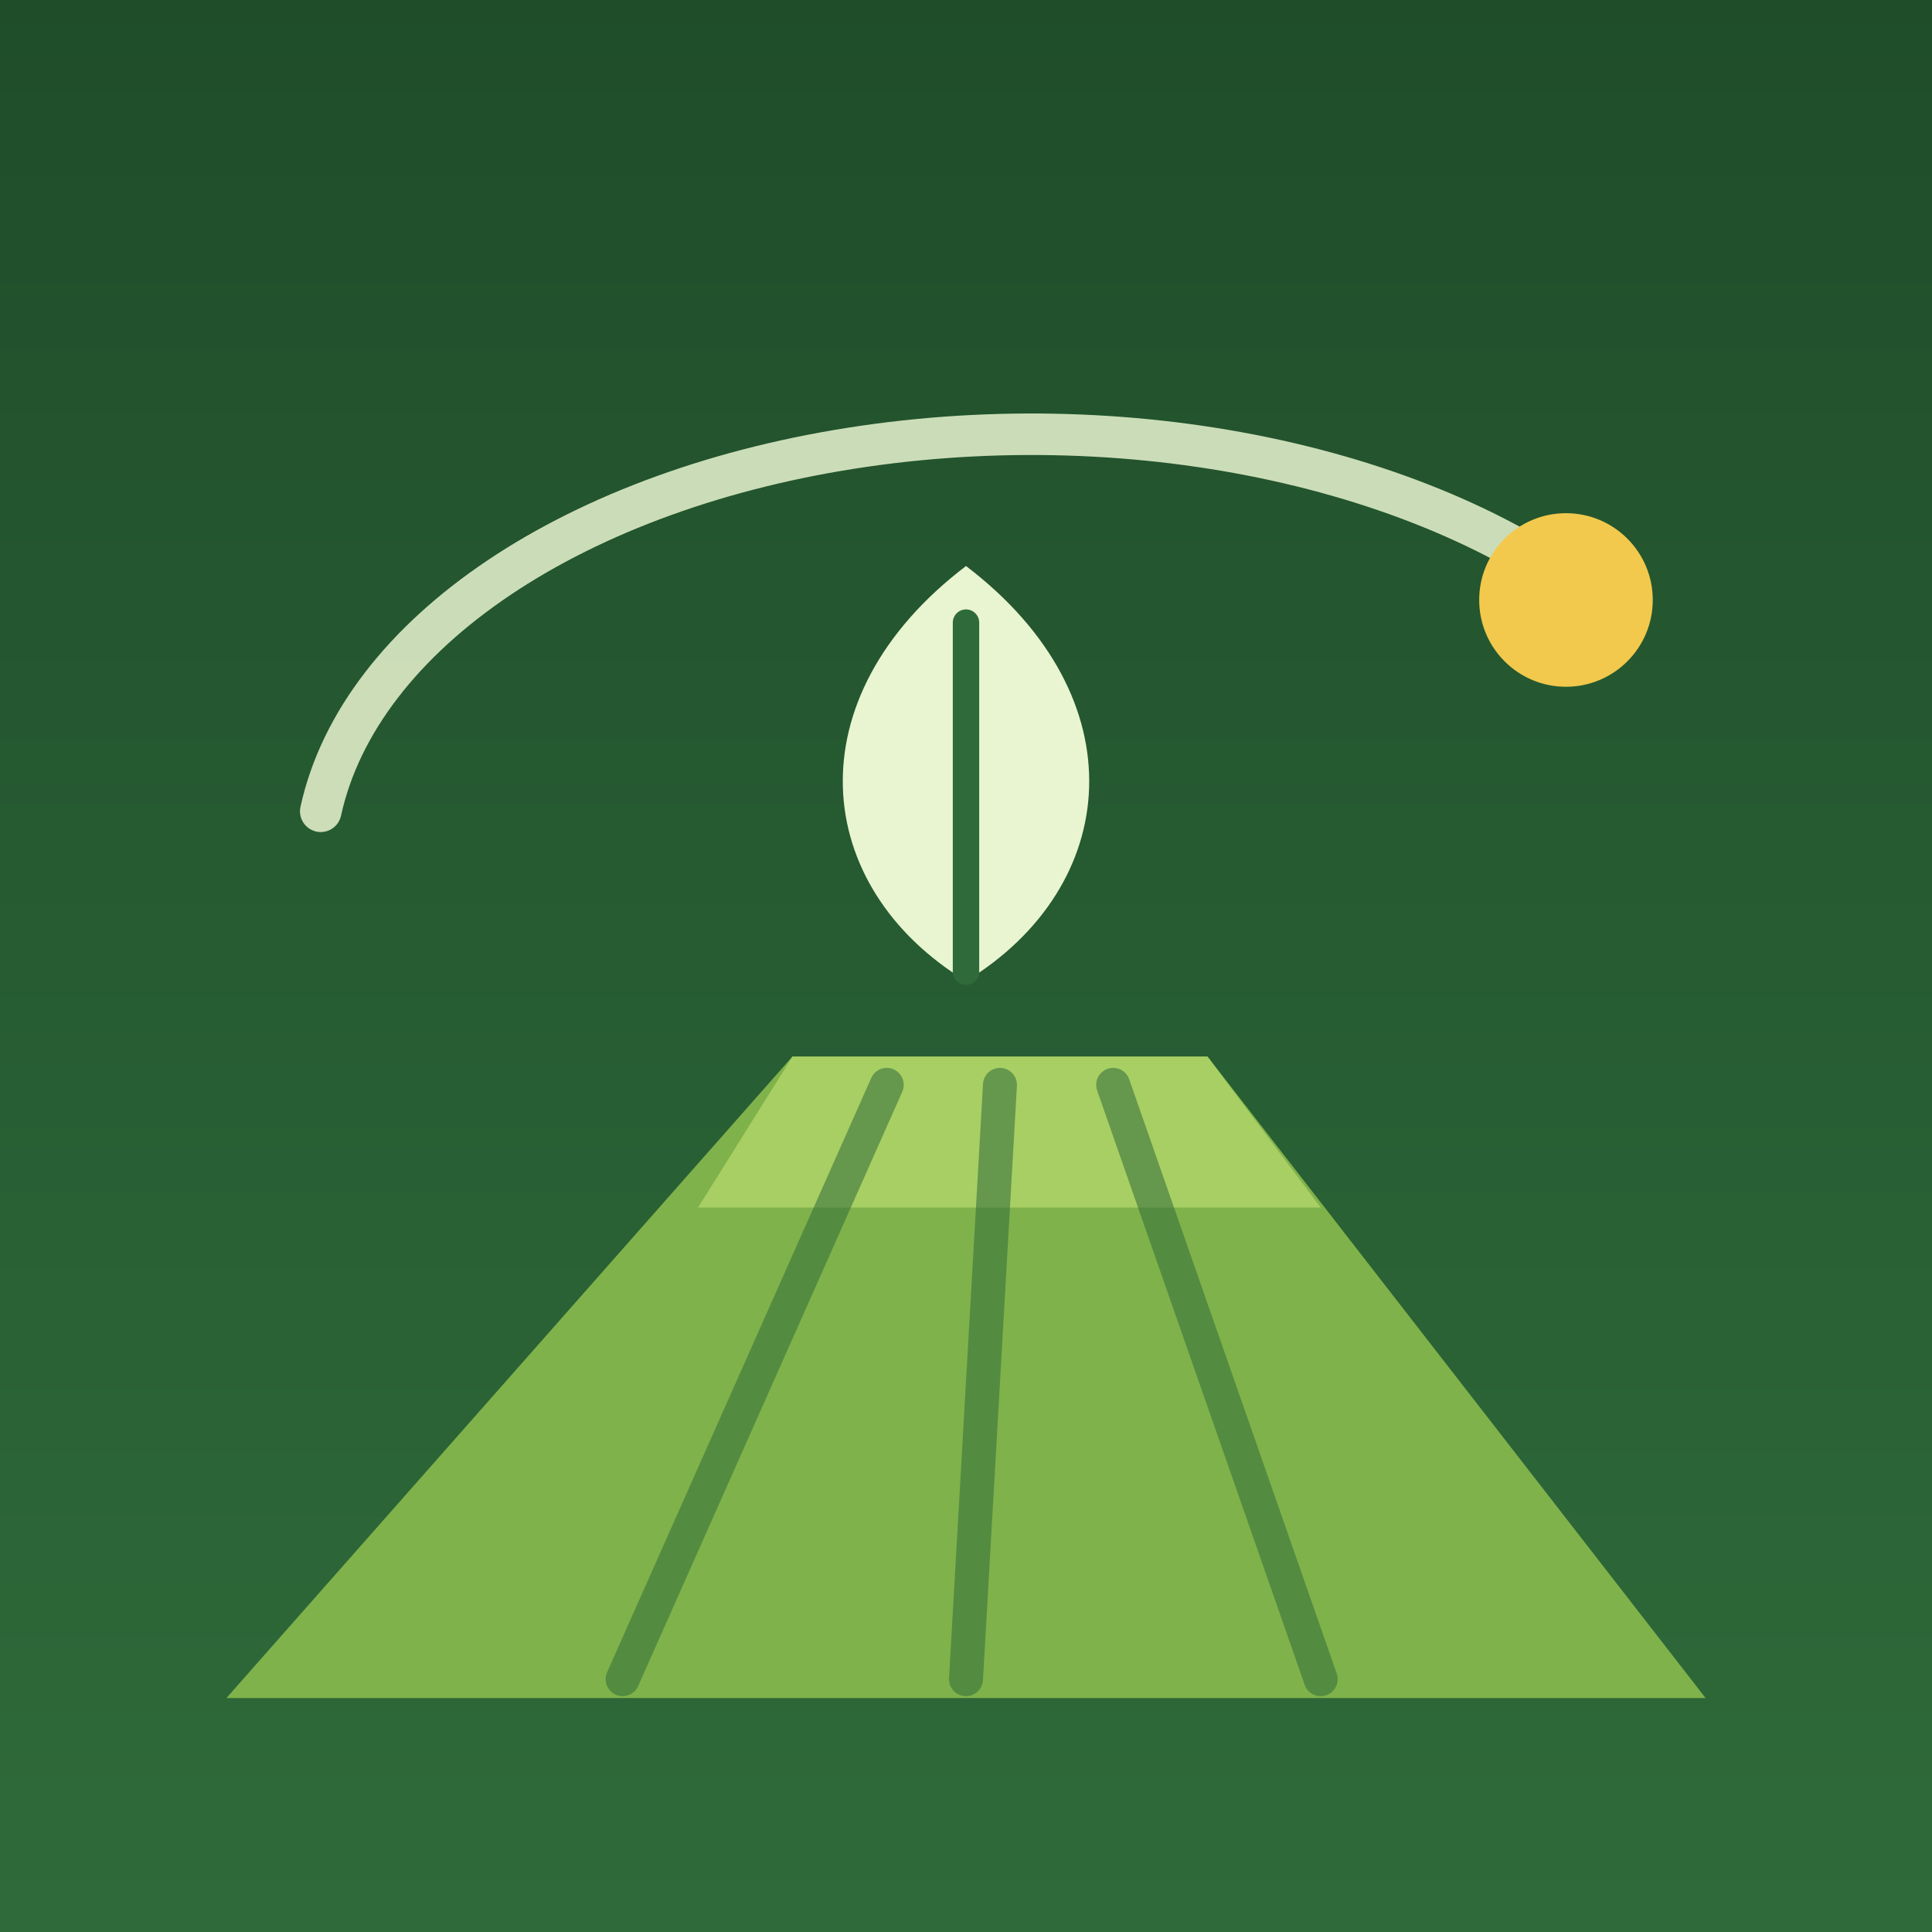
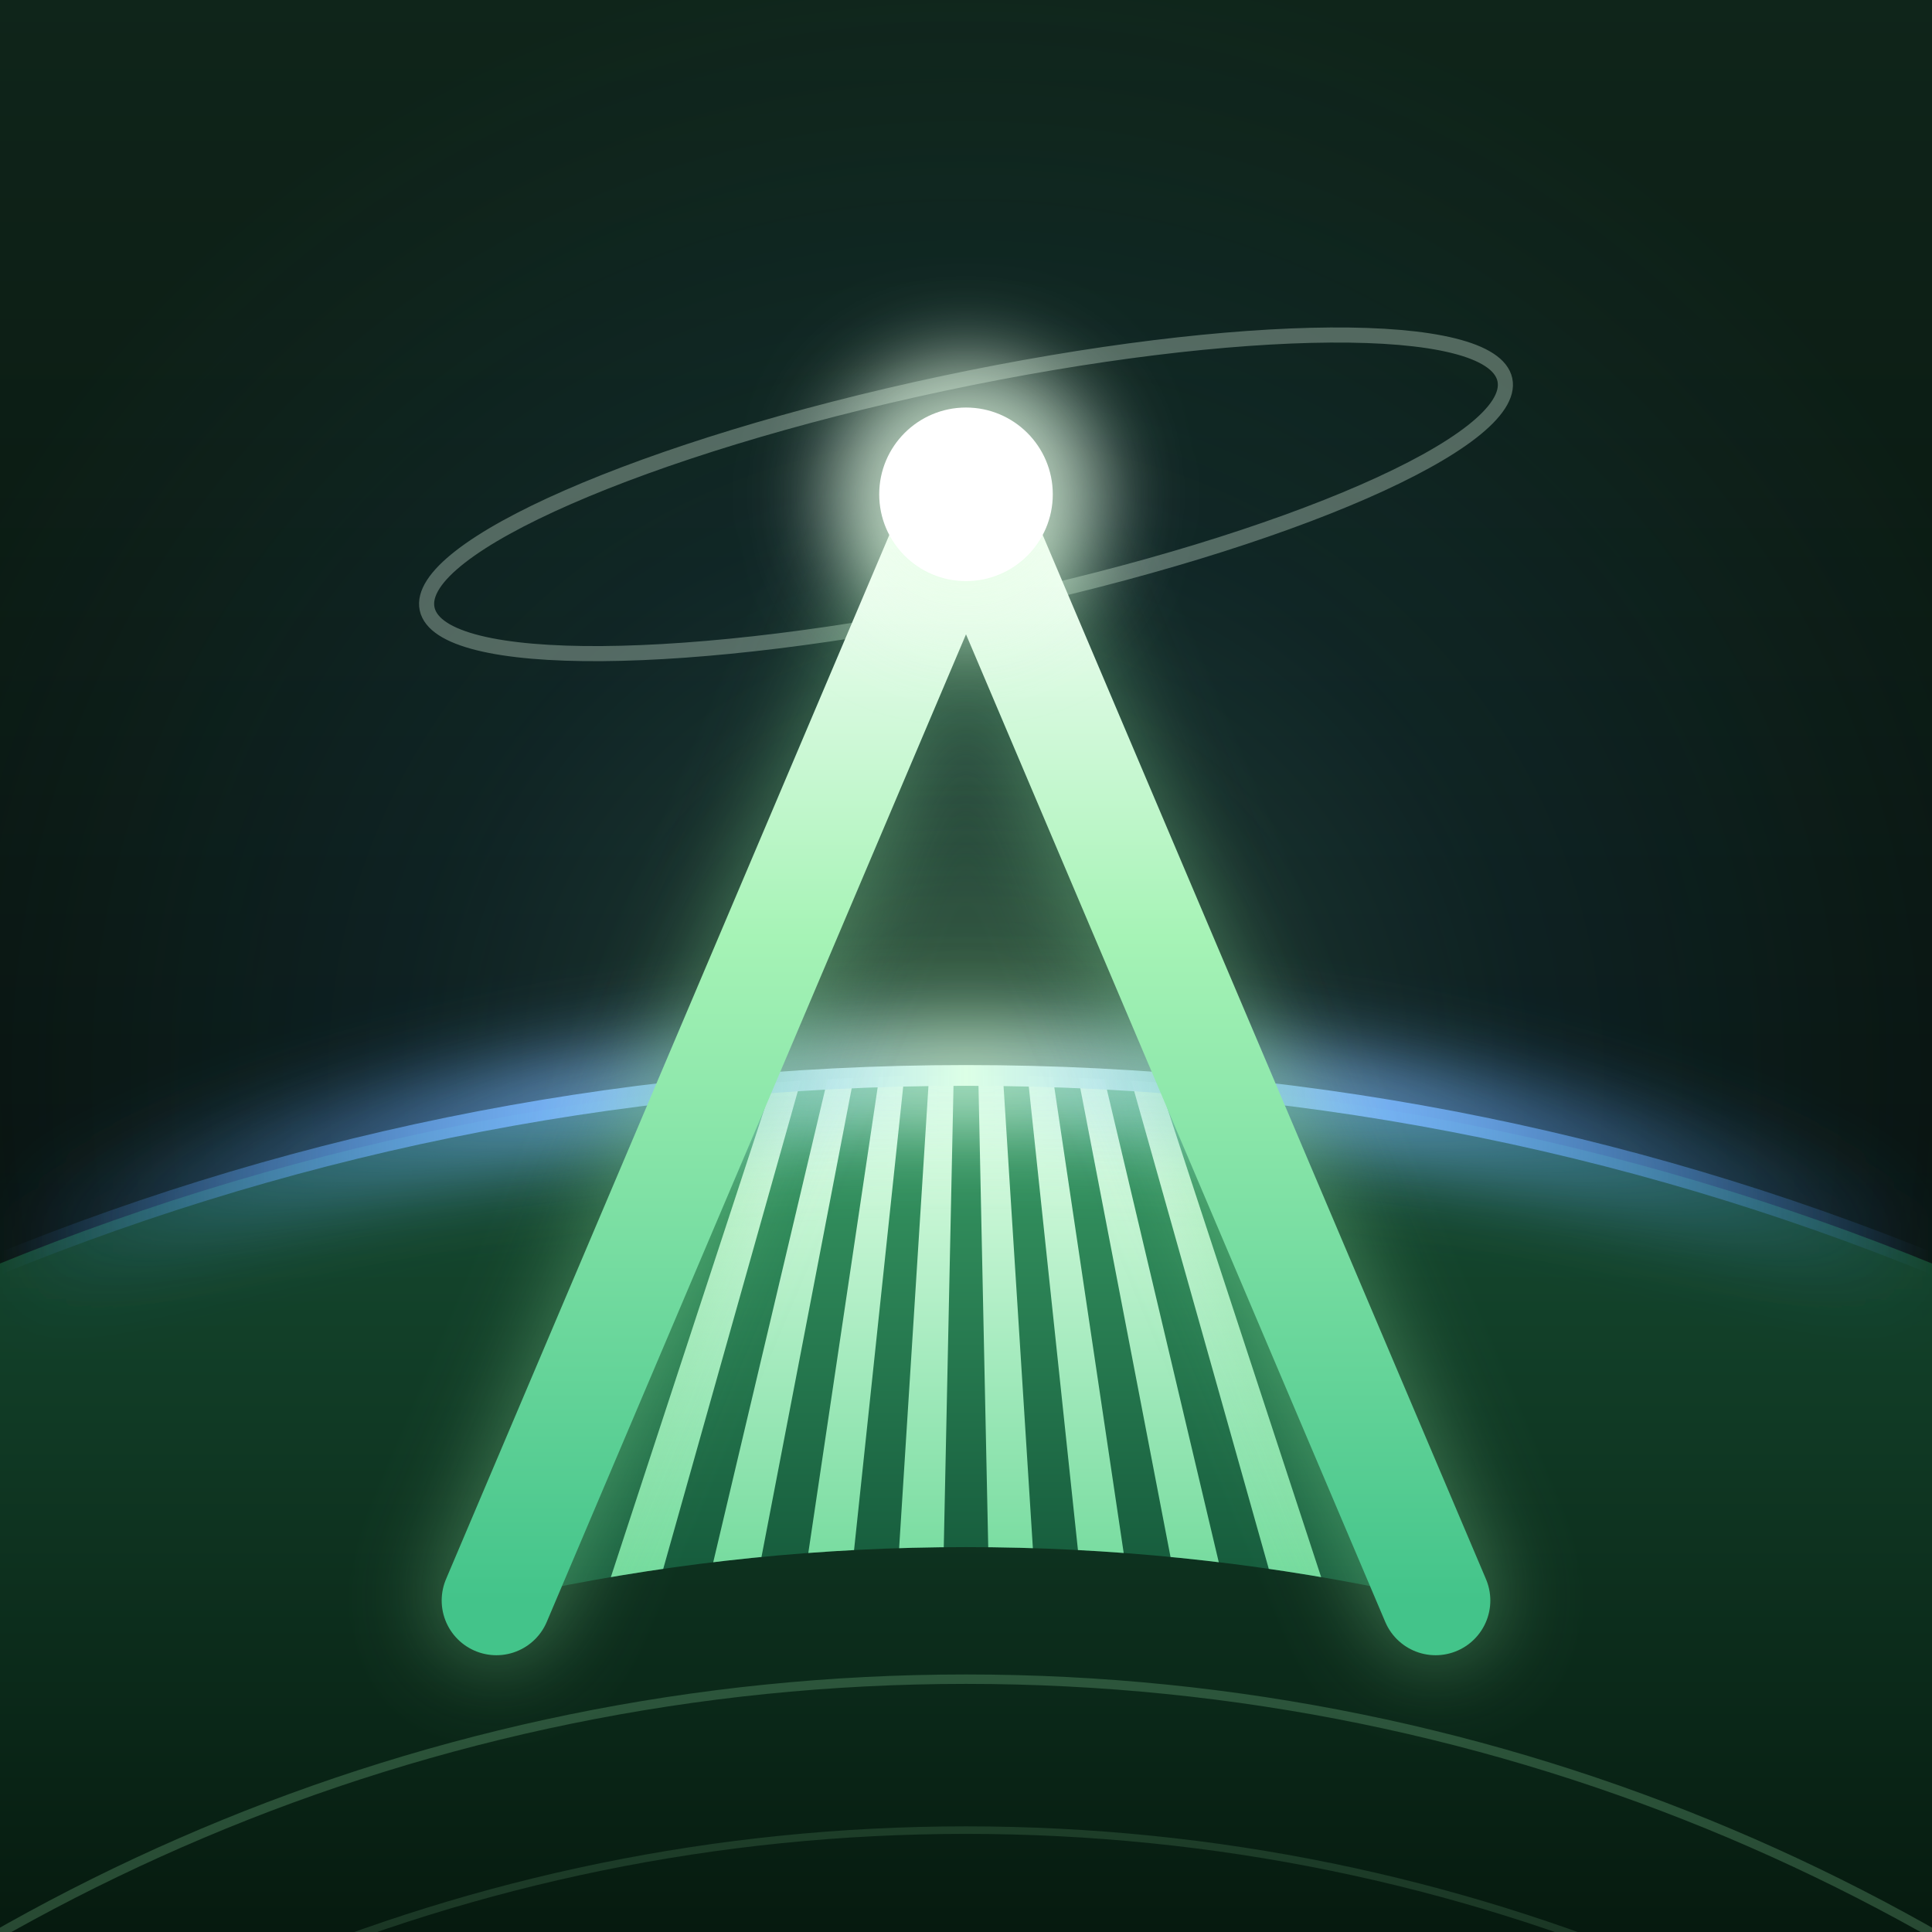
- <svg xmlns="http://www.w3.org/2000/svg" viewBox="0 0 1024 1024">
+ <svg xmlns="http://www.w3.org/2000/svg" viewBox="0 0 1024 1024" width="1024" height="1024">
  <defs>
-     <linearGradient id="sky" x1="0" y1="0" x2="0" y2="1">
-       <stop offset="0" stop-color="#1f4d2a" />
-       <stop offset="1" stop-color="#2f6b3a" />
+     <linearGradient id="bg" x1="0" y1="0" x2="0" y2="1">
+       <stop offset="0" stop-color="#0f251a" />
+       <stop offset=".55" stop-color="#08130d" />
+       <stop offset="1" stop-color="#040806" />
    </linearGradient>
+     <radialGradient id="halo" cx="512" cy="570" r="600" gradientUnits="userSpaceOnUse">
+       <stop offset="0" stop-color="#86dc98" stop-opacity=".26" />
+       <stop offset=".5" stop-color="#3f8fd0" stop-opacity=".10" />
+       <stop offset="1" stop-color="#3f8fd0" stop-opacity="0" />
+     </radialGradient>
+     <linearGradient id="leg" x1="0" y1="262" x2="0" y2="848" gradientUnits="userSpaceOnUse">
+       <stop offset="0" stop-color="#ffffff" />
+       <stop offset=".4" stop-color="#a6f3b6" />
+       <stop offset="1" stop-color="#43c48a" />
+     </linearGradient>
+     <linearGradient id="land" x1="0" y1="570" x2="0" y2="1024" gradientUnits="userSpaceOnUse">
+       <stop offset="0" stop-color="#174f33" />
+       <stop offset="1" stop-color="#061a0f" />
+     </linearGradient>
+     <linearGradient id="soil" x1="0" y1="570" x2="0" y2="848" gradientUnits="userSpaceOnUse">
+       <stop offset="0" stop-color="#3a9d66" />
+       <stop offset="1" stop-color="#14583a" />
+     </linearGradient>
+     <linearGradient id="row" x1="0" y1="570" x2="0" y2="848" gradientUnits="userSpaceOnUse">
+       <stop offset="0" stop-color="#e4ffe8" />
+       <stop offset="1" stop-color="#6fd99a" />
+     </linearGradient>
+     <linearGradient id="rim" x1="0" y1="0" x2="1024" y2="0" gradientUnits="userSpaceOnUse">
+       <stop offset="0" stop-color="#4f9cff" stop-opacity="0" />
+       <stop offset=".28" stop-color="#7ab8ff" stop-opacity=".85" />
+       <stop offset=".5" stop-color="#dcffe6" />
+       <stop offset=".72" stop-color="#7ab8ff" stop-opacity=".85" />
+       <stop offset="1" stop-color="#4f9cff" stop-opacity="0" />
+     </linearGradient>
+     <linearGradient id="beam" x1="0" y1="262" x2="0" y2="570" gradientUnits="userSpaceOnUse">
+       <stop offset="0" stop-color="#86dc98" stop-opacity="0" />
+       <stop offset="1" stop-color="#86dc98" stop-opacity=".2" />
+     </linearGradient>
+     <clipPath id="planet">
+       <circle cx="512" cy="1930" r="1360" />
+     </clipPath>
+     <clipPath id="sky">
+       <path d="M-2000 -2000 H3000 V3000 H-2000 Z M-848 1930 a1360 1360 0 1 0 2720 0 a1360 1360 0 1 0 -2720 0 Z" clip-rule="evenodd" />
+     </clipPath>
+     <clipPath id="inA">
+       <path d="M512 262 L-35.0 1550.7 L1059.0 1550.7 Z" />
+     </clipPath>
+     <clipPath id="band">
+       <path d="M-848 1930 a1360 1360 0 1 0 2720 0 a1360 1360 0 1 0 -2720 0 Z M-598 1930 a1110 1110 0 1 0 2220 0 a1110 1110 0 1 0 -2220 0 Z" clip-rule="evenodd" />
+     </clipPath>
+     <filter id="blur" x="-50%" y="-50%" width="200%" height="200%">
+       <feGaussianBlur stdDeviation="22" />
+     </filter>
  </defs>
-   <rect width="1024" height="1024" fill="url(#sky)" />
-   <path d="M170 430 A380 230 0 0 1 860 330" fill="none" stroke="#e9f5d0" stroke-width="22" stroke-linecap="round" opacity="0.85" />
-   <circle cx="830" cy="318" r="46" fill="#f2c94c" />
-   <path d="M120 900 L420 560 L640 560 L904 900 Z" fill="#7fb24a" />
-   <path d="M420 560 L640 560 L700 640 L370 640 Z" fill="#a7cf63" />
-   <g stroke="#2f6b3a" stroke-width="18" stroke-linecap="round" opacity="0.55">
-     <line x1="530" y1="575" x2="512" y2="890" />
-     <line x1="470" y1="575" x2="330" y2="890" />
-     <line x1="590" y1="575" x2="700" y2="890" />
+   <g>
+     <rect width="1024" height="1024" fill="url(#bg)" />
+     <rect width="1024" height="1024" fill="url(#halo)" />
+     <circle cx="512" cy="1930" r="1360" fill="url(#land)" />
+     <g clip-path="url(#planet)">
+       <circle cx="512" cy="1930" r="1040" fill="none" stroke="#9ef0b0" stroke-width="5" opacity="0.22" />
+       <circle cx="512" cy="1930" r="960" fill="none" stroke="#9ef0b0" stroke-width="4" opacity="0.14" />
+       <circle cx="512" cy="1930" r="870" fill="none" stroke="#9ef0b0" stroke-width="3" opacity="0.08" />
+     </g>
+     <path d="M512 262 L263.1 848.3 L760.9 848.3 Z" fill="url(#beam)" clip-path="url(#sky)" />
+     <g clip-path="url(#inA)">
+       <path d="M-848 1930 a1360 1360 0 1 0 2720 0 a1360 1360 0 1 0 -2720 0 Z M-598 1930 a1110 1110 0 1 0 2220 0 a1110 1110 0 1 0 -2220 0 Z" fill-rule="evenodd" fill="url(#soil)" />
+       <g clip-path="url(#band)">
+         <path fill="url(#row)" d="M512 262 L160.3 1090.5 L195.7 1104.6 Z M512 262 L231.5 1117.2 L267.9 1128.3 Z M512 262 L304.7 1137.8 L341.9 1145.8 Z M512 262 L379.4 1152.2 L417.1 1157.0 Z M512 262 L455.0 1160.2 L493.0 1161.8 Z M512 262 L531.0 1161.8 L569.0 1160.2 Z M512 262 L606.9 1157.0 L644.6 1152.2 Z M512 262 L682.1 1145.8 L719.3 1137.8 Z M512 262 L756.1 1128.3 L792.5 1117.2 Z M512 262 L828.3 1104.6 L863.7 1090.5 Z" />
+       </g>
+     </g>
+     <g>
+       <circle cx="512" cy="1930" r="1360" fill="none" stroke="url(#rim)" stroke-width="44" filter="url(#blur)" opacity=".9" />
+       <circle cx="512" cy="1930" r="1360" fill="none" stroke="url(#rim)" stroke-width="11" />
+     </g>
+     <ellipse cx="512" cy="262" rx="292" ry="60" fill="none" stroke="#d6efdc" stroke-opacity=".34" stroke-width="8" transform="rotate(-12 512 262)" />
+     <path d="M263.1 848.3 L512 262 L760.9 848.3" fill="none" stroke="#86dc98" stroke-width="68" stroke-linejoin="round" stroke-linecap="round" filter="url(#blur)" opacity="0.38" />
+     <path d="M263.1 848.3 L512 262 L760.9 848.3" fill="none" stroke="url(#leg)" stroke-width="58" stroke-linejoin="round" stroke-linecap="round" />
+     <circle cx="512" cy="262" r="72" fill="#e9ffe9" filter="url(#blur)" opacity="0.75" />
+     <circle cx="512" cy="262" r="46" fill="#ffffff" />
  </g>
-   <path d="M512 520 C430 470 420 370 512 300 C604 370 594 470 512 520 Z" fill="#e9f5d0" />
-   <line x1="512" y1="330" x2="512" y2="515" stroke="#2f6b3a" stroke-width="14" stroke-linecap="round" />
</svg>
